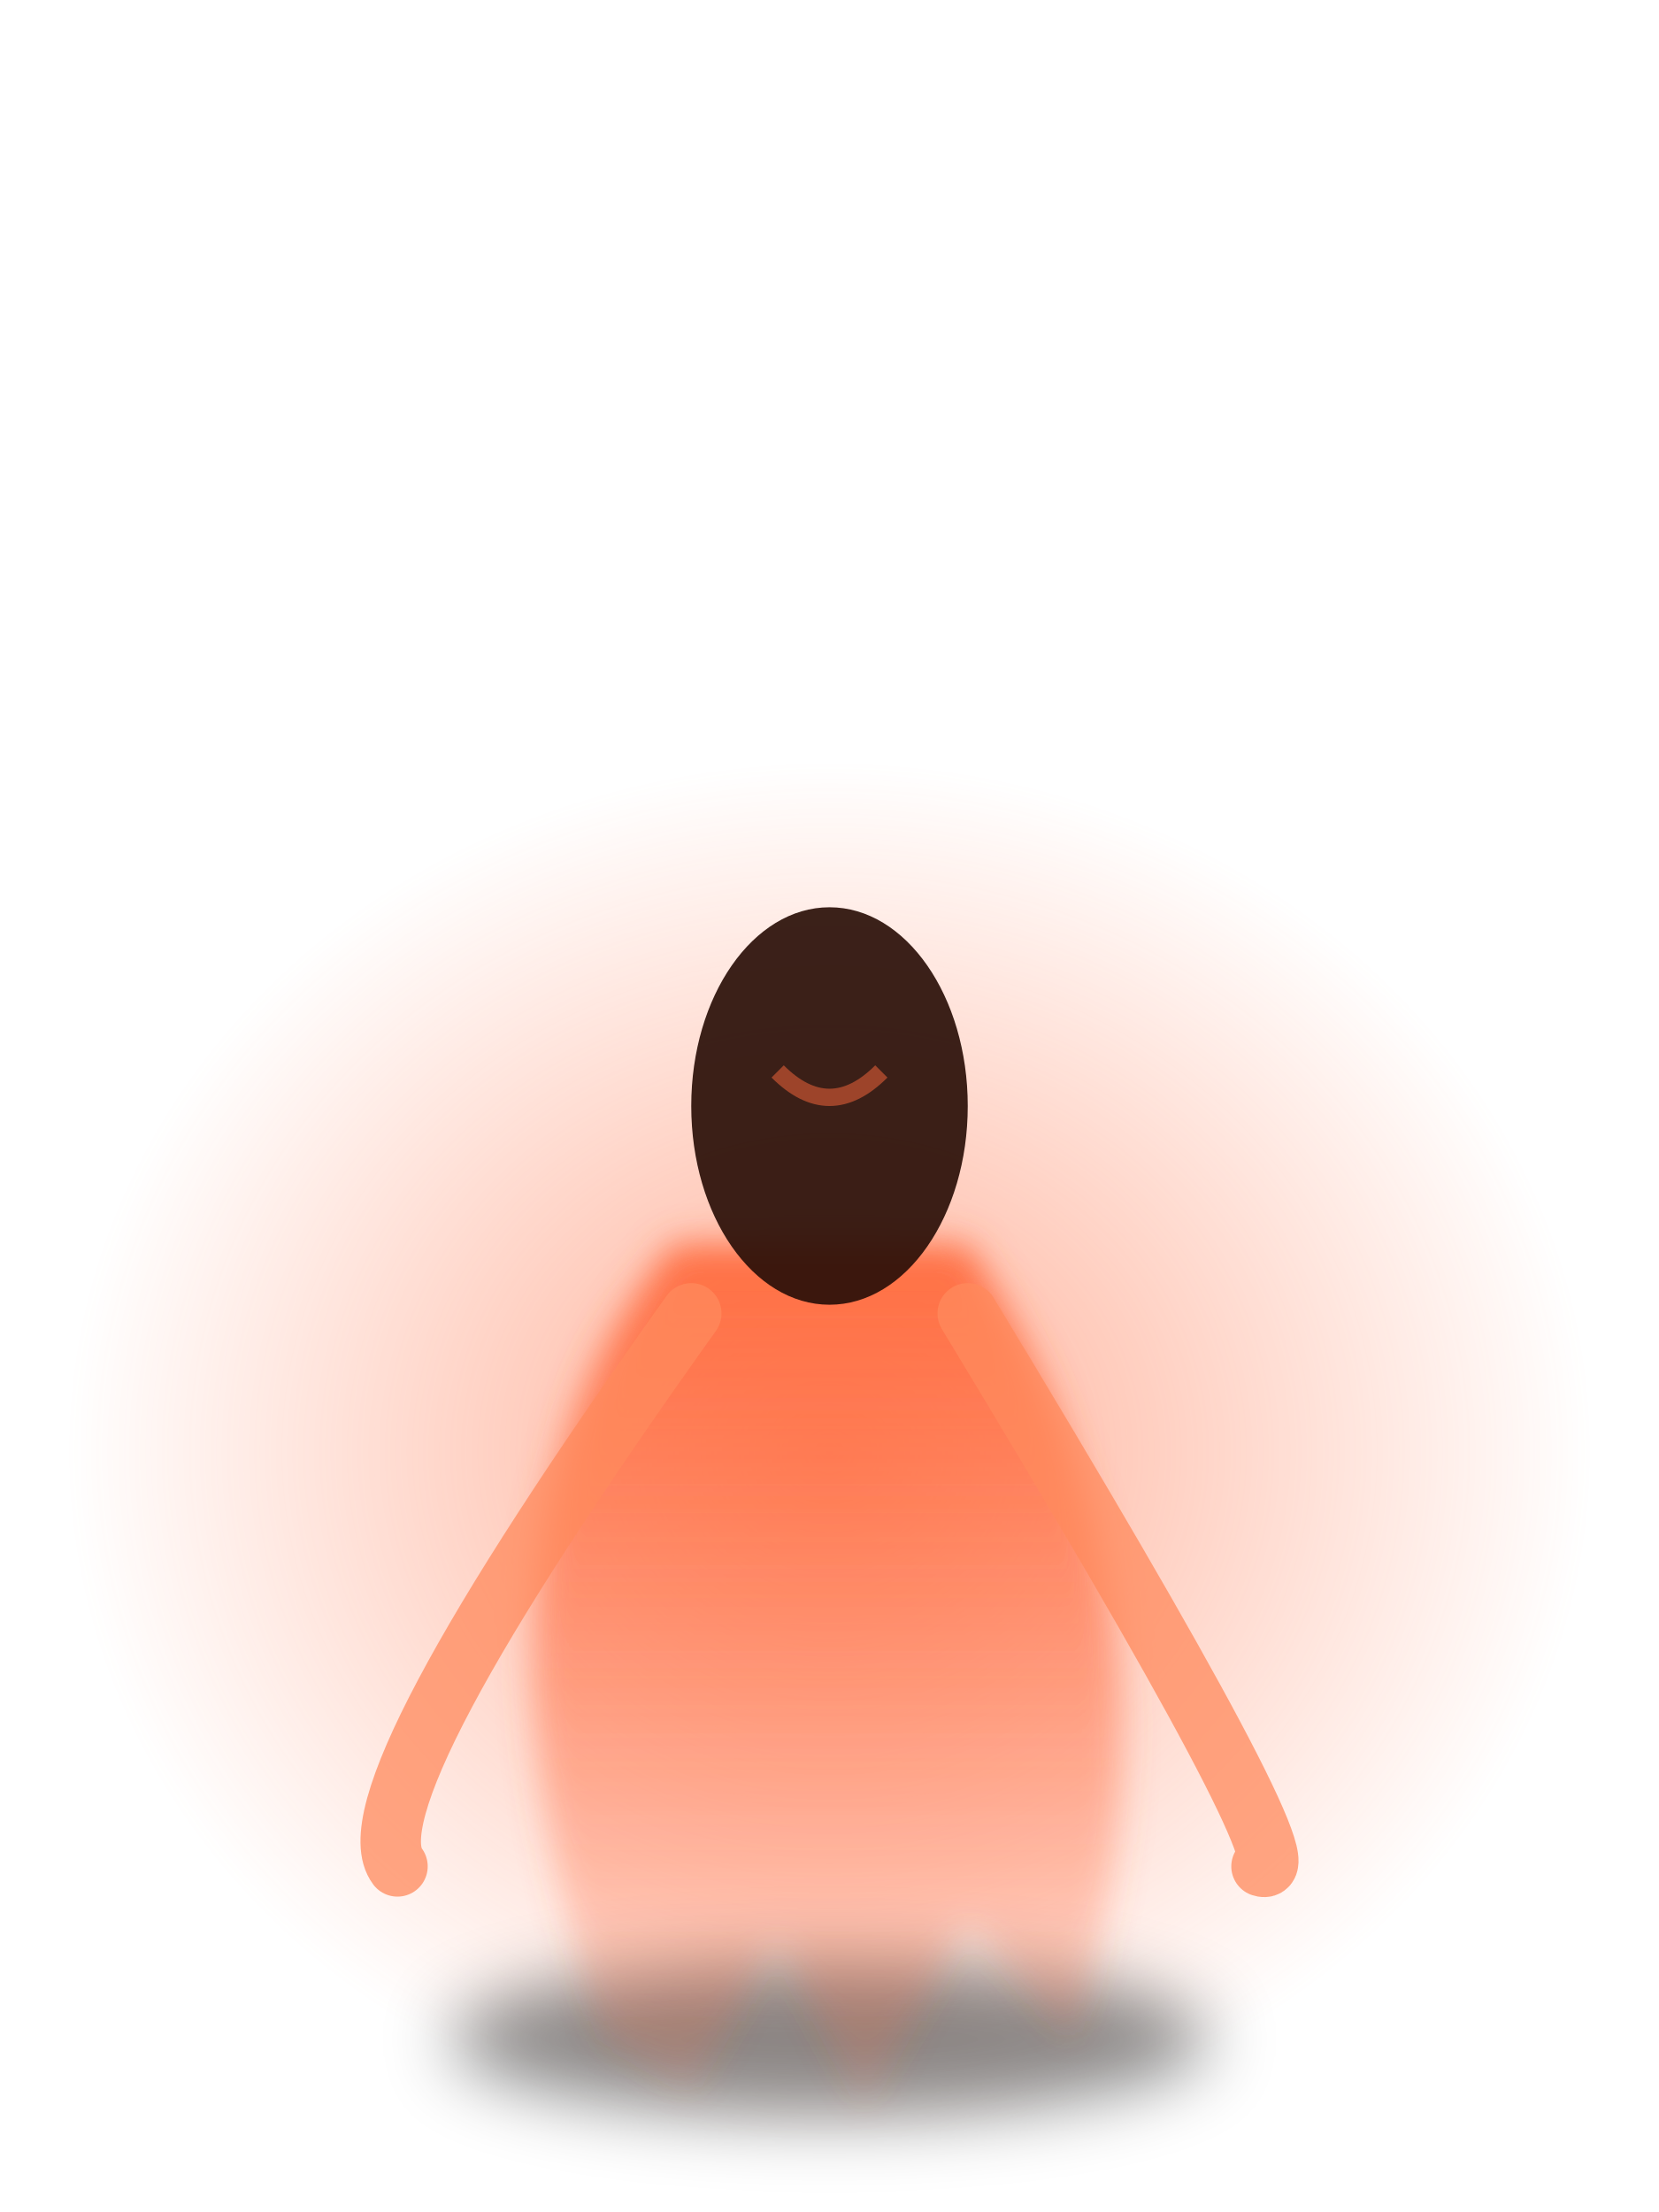
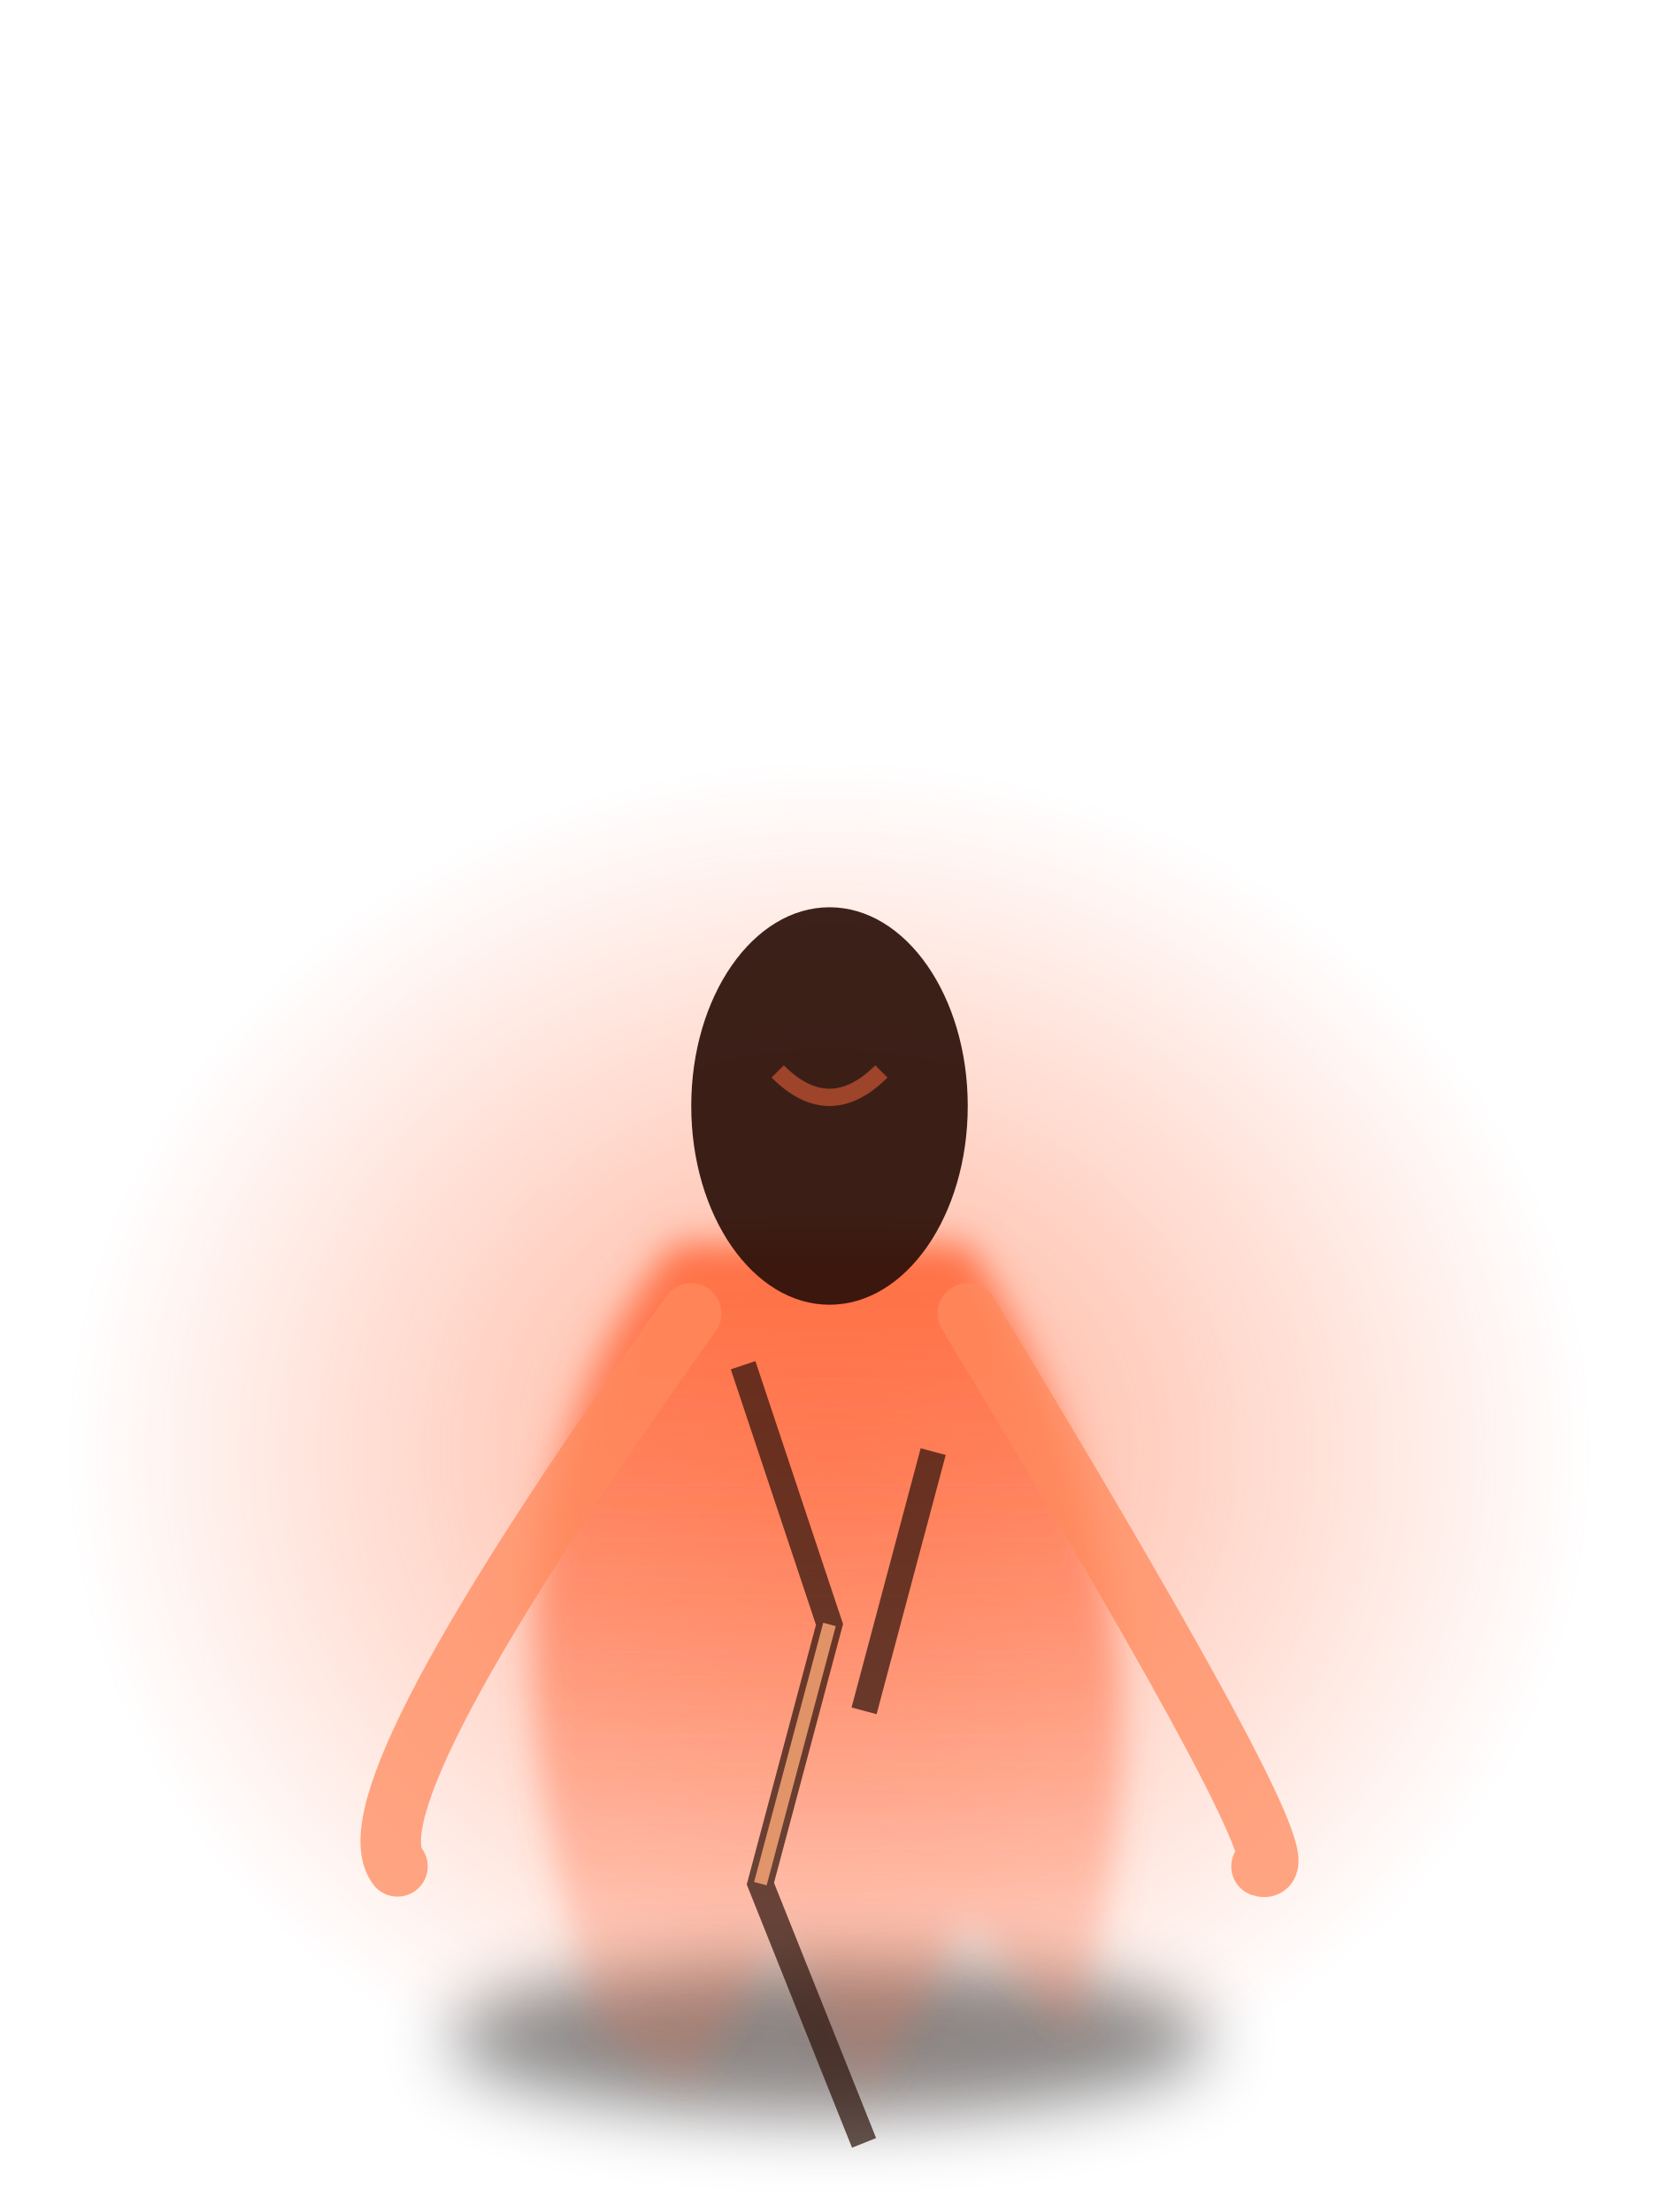
<svg xmlns="http://www.w3.org/2000/svg" width="192" height="256" viewBox="0 0 192 256">
  <defs>
    <radialGradient id="aura">
      <stop offset="0" stop-color="#FF6A3D" stop-opacity="0.55" />
      <stop offset="1" stop-color="#FF6A3D" stop-opacity="0" />
    </radialGradient>
    <linearGradient id="gown" x1="0" y1="0" x2="0" y2="1">
      <stop offset="0" stop-color="#FF6A3D" stop-opacity="0.95" />
      <stop offset="1" stop-color="#FF6A3D" stop-opacity="0.12" />
    </linearGradient>
    <filter id="blur4" x="-50%" y="-50%" width="200%" height="200%">
      <feGaussianBlur stdDeviation="4" />
    </filter>
    <filter id="blur2" x="-50%" y="-50%" width="200%" height="200%">
      <feGaussianBlur stdDeviation="2" />
    </filter>
    <filter id="blur8" x="-80%" y="-80%" width="260%" height="260%">
      <feGaussianBlur stdDeviation="8" />
    </filter>
  </defs>
  <ellipse cx="96" cy="168" rx="88" ry="80" fill="url(#aura)" />
  <ellipse cx="96" cy="236" rx="44" ry="9" fill="#000" opacity="0.45" filter="url(#blur4)" />
  <path d="M70,236 Q50,178 78,144 L112,144 Q140,188 124,236 L112,222 L100,244 L90,224 L80,242 Z" fill="url(#gown)" filter="url(#blur2)" />
  <ellipse cx="96" cy="128" rx="16" ry="23" fill="#2A0F08" opacity=".92" />
  <path d="M80,152 Q40,208 46,216" stroke="#FF8A5C" stroke-width="7" fill="none" opacity=".75" stroke-linecap="round" />
  <path d="M112,152 Q152,218 146,216" stroke="#FF8A5C" stroke-width="7" fill="none" opacity=".75" stroke-linecap="round" />
  <path d="M90,124 q6,6 12,0" stroke="#FF6A3D" stroke-width="2" fill="none" opacity=".5" />
+   <path d="M86,158 L96,188 L88,218 L100,248 M108,168 L100,198" stroke="#2A0F08" stroke-width="3" fill="none" opacity=".7" />
+   <path d="M96,188 L88,218" stroke="#FFAA77" stroke-width="1.5" opacity=".8" />
</svg>
